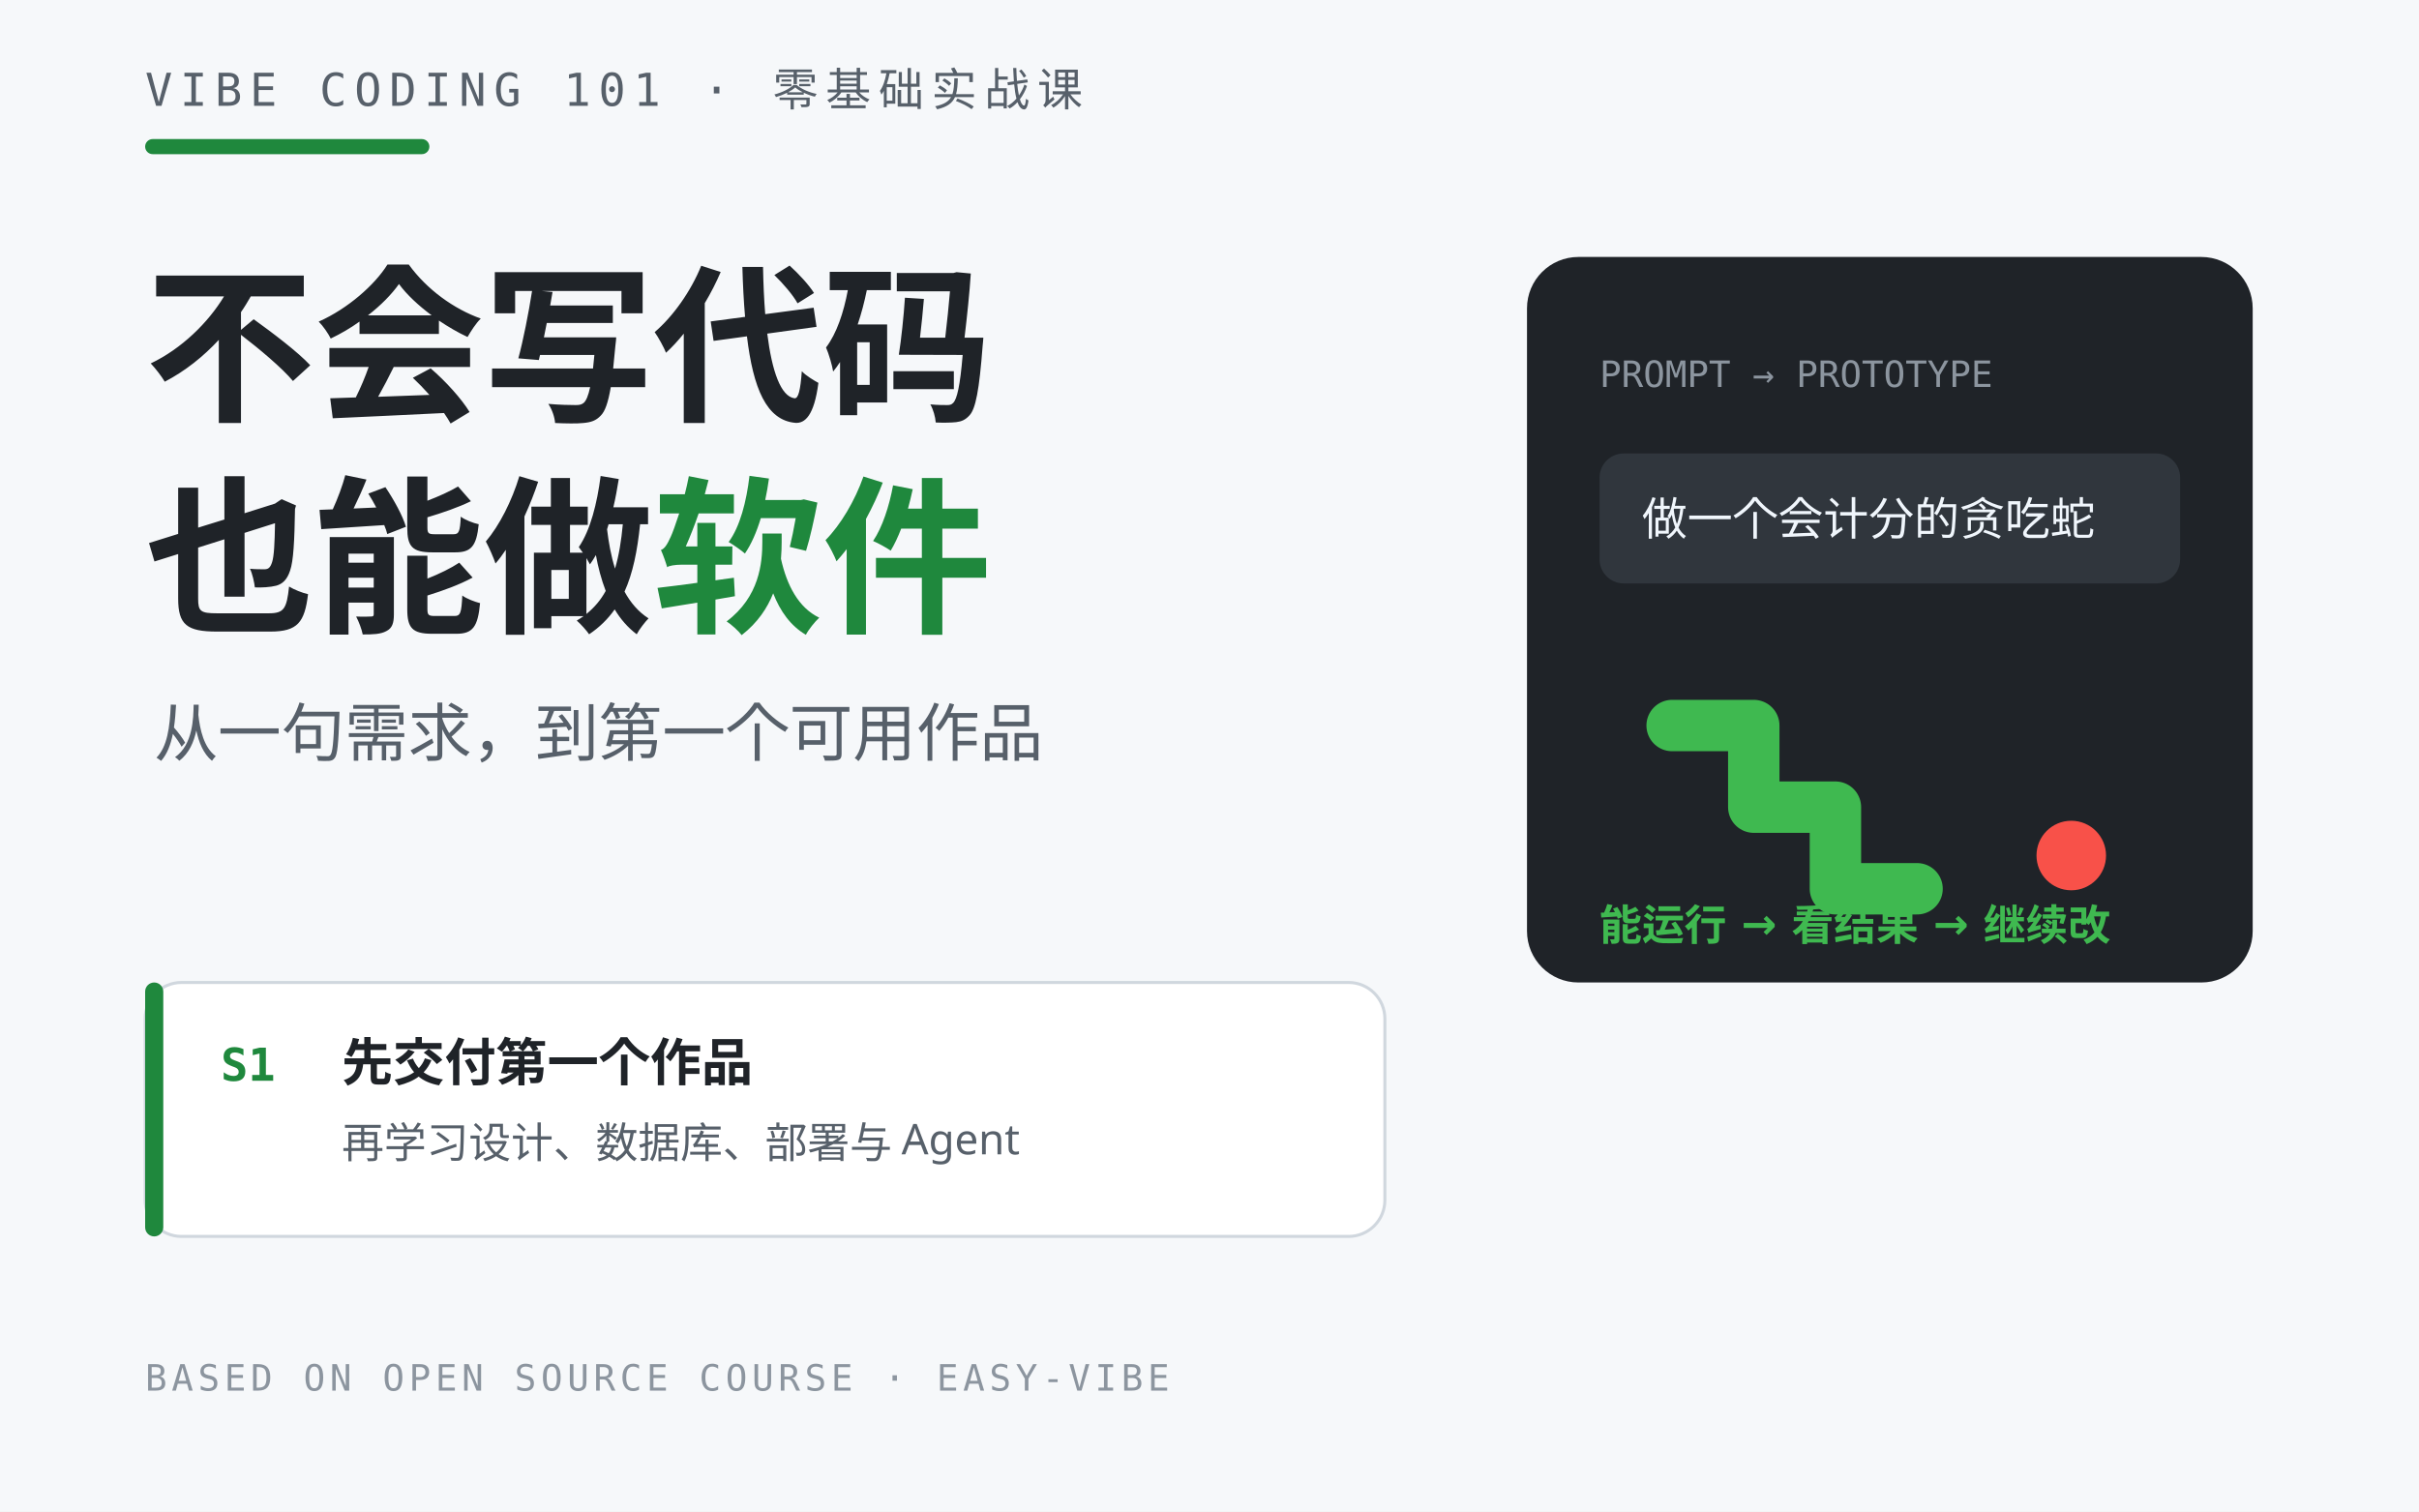
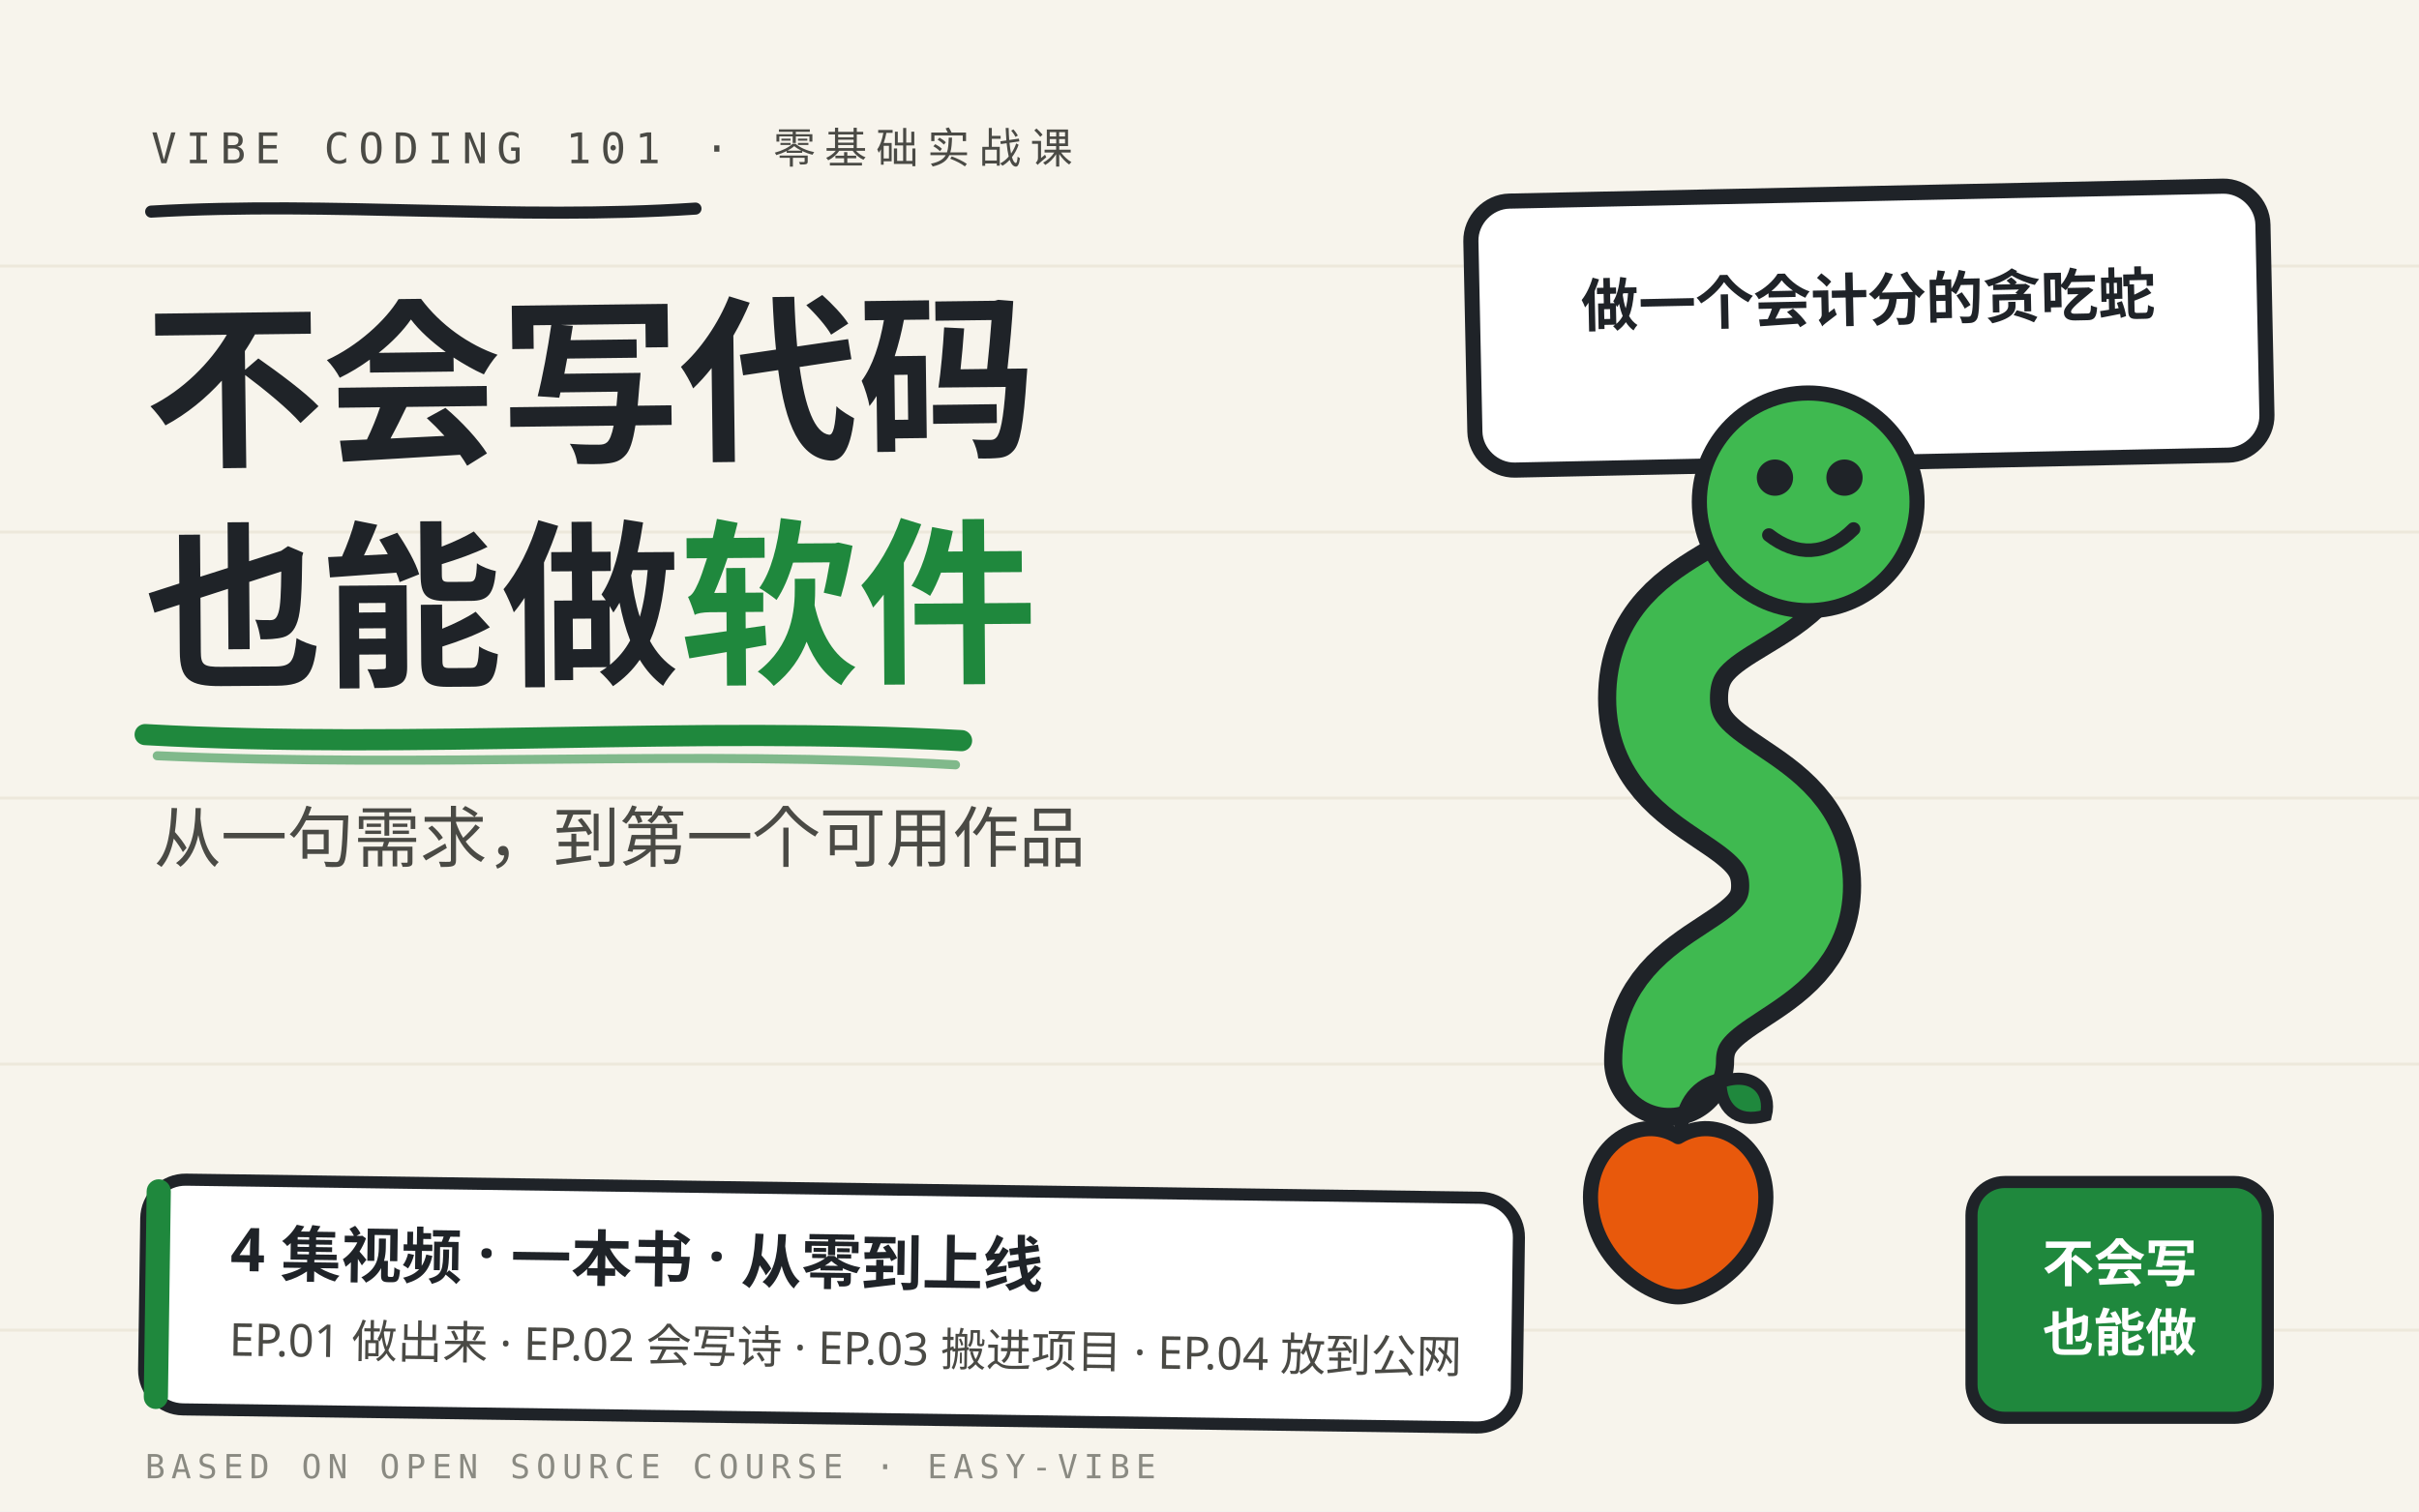
<svg xmlns="http://www.w3.org/2000/svg" width="1600" height="1000" viewBox="0 0 1600 1000" role="img" aria-labelledby="title desc">
-   <rect width="1600" height="1000" fill="#f6f8fa" />
-   <rect x="96" y="92" width="188" height="10" rx="5" fill="#1f883d" />
-   <text x="96" y="70" fill="#57606a" font-family="ui-monospace, monospace" font-size="30" letter-spacing="5">VIBE CODING 101 · 零基础实战课</text>
-   <text x="96" y="270" fill="#1f2328" font-family="system-ui, sans-serif" font-size="112" font-weight="800">不会写代码</text>
-   <text x="96" y="410" fill="#1f2328" font-family="system-ui, sans-serif" font-size="112" font-weight="800">也能做<tspan fill="#1f883d">软件</tspan>
-   </text>
-   <text x="102" y="500" fill="#57606a" font-family="system-ui, sans-serif" font-size="42">从一句需求，到第一个可用作品</text>
-   <g transform="translate(1010 170)">
-     <rect width="480" height="480" rx="34" fill="#1f2328" />
-     <text x="48" y="86" fill="#8c959f" font-family="ui-monospace, monospace" font-size="24">PROMPT → PROTOTYPE</text>
-     <rect x="48" y="130" width="384" height="86" rx="16" fill="#30363d" />
-     <text x="76" y="184" fill="#f0f6fc" font-family="system-ui, sans-serif" font-size="30">做一个会计分的贪吃蛇</text>
-     <path d="M96 310h54v54h54v54h54" fill="none" stroke="#3fb950" stroke-width="34" stroke-linecap="round" stroke-linejoin="round" />
-     <circle cx="360" cy="396" r="23" fill="#f85149" />
-     <text x="48" y="452" fill="#3fb950" font-family="system-ui, sans-serif" font-size="28" font-weight="700">能运行 → 看结果 → 继续改</text>
+   <rect width="1600" height="1000" fill="#f7f4ec" />
+   <g stroke="#e8e2d4" stroke-width="2" stroke-linecap="round" opacity="0.7">
+     <path d="M0 176h1600" />
+     <path d="M0 352h1600" />
+     <path d="M0 528h1600" />
+     <path d="M0 704h1600" />
+     <path d="M0 880h1600" />
  </g>
-   <g transform="translate(96 650)">
-     <rect width="820" height="168" rx="24" fill="#ffffff" stroke="#d0d7de" stroke-width="2" />
-     <rect width="12" height="168" rx="6" fill="#1f883d" />
-     <text x="50" y="65" fill="#1f883d" font-family="ui-monospace, monospace" font-size="30" font-weight="700">S1</text>
-     <text x="130" y="65" fill="#1f2328" font-family="system-ui, sans-serif" font-size="34" font-weight="700">先交付第一个作品</text>
-     <text x="130" y="116" fill="#57606a" font-family="system-ui, sans-serif" font-size="28">再学习设计、数据库、部署与 Agent</text>
+   <text x="100" y="108" fill="#4a4a45" font-family="ui-monospace, 'Cascadia Mono', monospace" font-size="28" letter-spacing="6">VIBE CODING 101 · 零基础实战课</text>
+   <g stroke="#1f2328" stroke-width="8" stroke-linecap="round" fill="none">
+     <path d="M100 140c120-7 240 6 360-2" />
  </g>
-   <text x="96" y="920" fill="#8c959f" font-family="ui-monospace, monospace" font-size="24" letter-spacing="3">BASED ON OPEN SOURCE COURSE · EASY-VIBE</text>
+   <g font-family="'Microsoft YaHei', 'PingFang SC', system-ui, sans-serif" font-weight="800" fill="#1f2328">
+     <text x="96" y="300" font-size="118" transform="rotate(-0.7 96 300)">不会写代码</text>
+     <text x="96" y="446" font-size="118" transform="rotate(-0.4 96 446)">也能做<tspan fill="#1f883d">软件</tspan>
+     </text>
+   </g>
+   <g fill="none" stroke-linecap="round">
+     <path d="M96 486c180 10 360-6 540 4" stroke="#1f883d" stroke-width="14" />
+     <path d="M104 500c180 8 356-4 528 6" stroke="#1f883d" stroke-width="6" opacity="0.55" />
+   </g>
+   <text x="102" y="570" fill="#4a4a45" font-family="'Microsoft YaHei', 'PingFang SC', system-ui, sans-serif" font-size="44">从一句需求，到第一个可用作品</text>
+   <g transform="rotate(-1.2 1240 210)">
+     <path d="M1000 128h472c14 0 26 12 26 26v126c0 14-12 26-26 26h-236l-52 46 6-46h-190c-14 0-26-12-26-26V154c0-14 12-26 26-26z" fill="#ffffff" stroke="#1f2328" stroke-width="10" stroke-linejoin="round" />
+     <text x="1046" y="212" fill="#1f2328" font-family="'Microsoft YaHei', 'PingFang SC', system-ui, sans-serif" font-size="38" font-weight="700">做一个会计分的贪吃蛇</text>
+   </g>
+   <g fill="none" stroke-linecap="round" stroke-linejoin="round">
+     <path d="M1196 330c0 74-96 58-96 132 0 66 88 60 88 124 0 60-84 54-84 116" stroke="#1f2328" stroke-width="86" />
+     <path d="M1196 330c0 74-96 58-96 132 0 66 88 60 88 124 0 60-84 54-84 116" stroke="#3fb950" stroke-width="62" />
+   </g>
+   <g transform="translate(1196 332)">
+     <circle r="72" fill="#3fb950" stroke="#1f2328" stroke-width="10" />
+     <circle cx="-22" cy="-16" r="12" fill="#1f2328" />
+     <circle cx="24" cy="-16" r="12" fill="#1f2328" />
+     <path d="M-26 22c18 14 38 14 56-4" fill="none" stroke="#1f2328" stroke-width="9" stroke-linecap="round" />
+   </g>
+   <g transform="translate(1110 790)">
+     <path d="M0-38c26-16 58 6 58 40 0 40-38 66-58 66S-58 42-58 2c0-34 32-56 58-40z" fill="#e8590c" stroke="#1f2328" stroke-width="10" stroke-linejoin="round" />
+     <path d="M2-44c2-20 14-30 28-32" fill="none" stroke="#1f2328" stroke-width="9" stroke-linecap="round" />
+     <path d="M28-74c22-8 34 6 30 22-20 6-30-6-30-22z" fill="#1f883d" stroke="#1f2328" stroke-width="8" />
+   </g>
+   <g transform="rotate(0.8 520 862)">
+     <rect x="96" y="786" width="908" height="152" rx="26" fill="#ffffff" stroke="#1f2328" stroke-width="8" />
+     <rect x="96" y="786" width="16" height="152" rx="8" fill="#1f883d" />
+     <text x="152" y="846" fill="#1f2328" font-family="'Microsoft YaHei', 'PingFang SC', system-ui, sans-serif" font-size="40" font-weight="800">4 集视频 · 一本书 · 从零到上线</text>
+     <text x="152" y="902" fill="#4a4a45" font-family="'Microsoft YaHei', 'PingFang SC', system-ui, sans-serif" font-size="30">EP.01 做出来 · EP.02 会写诗 · EP.03 搬进项目 · EP.04 放到公网</text>
+   </g>
+   <g transform="translate(1304 782)">
+     <rect width="196" height="156" rx="22" fill="#1f883d" stroke="#1f2328" stroke-width="8" />
+     <text x="98" y="66" text-anchor="middle" fill="#ffffff" font-family="'Microsoft YaHei', 'PingFang SC', system-ui, sans-serif" font-size="34" font-weight="800">不会写</text>
+     <text x="98" y="112" text-anchor="middle" fill="#ffffff" font-family="'Microsoft YaHei', 'PingFang SC', system-ui, sans-serif" font-size="34" font-weight="800">也能做</text>
+   </g>
+   <text x="96" y="978" fill="#8a8a82" font-family="ui-monospace, 'Cascadia Mono', monospace" font-size="22" letter-spacing="4">BASED ON OPEN SOURCE COURSE · EASY-VIBE</text>
</svg>
